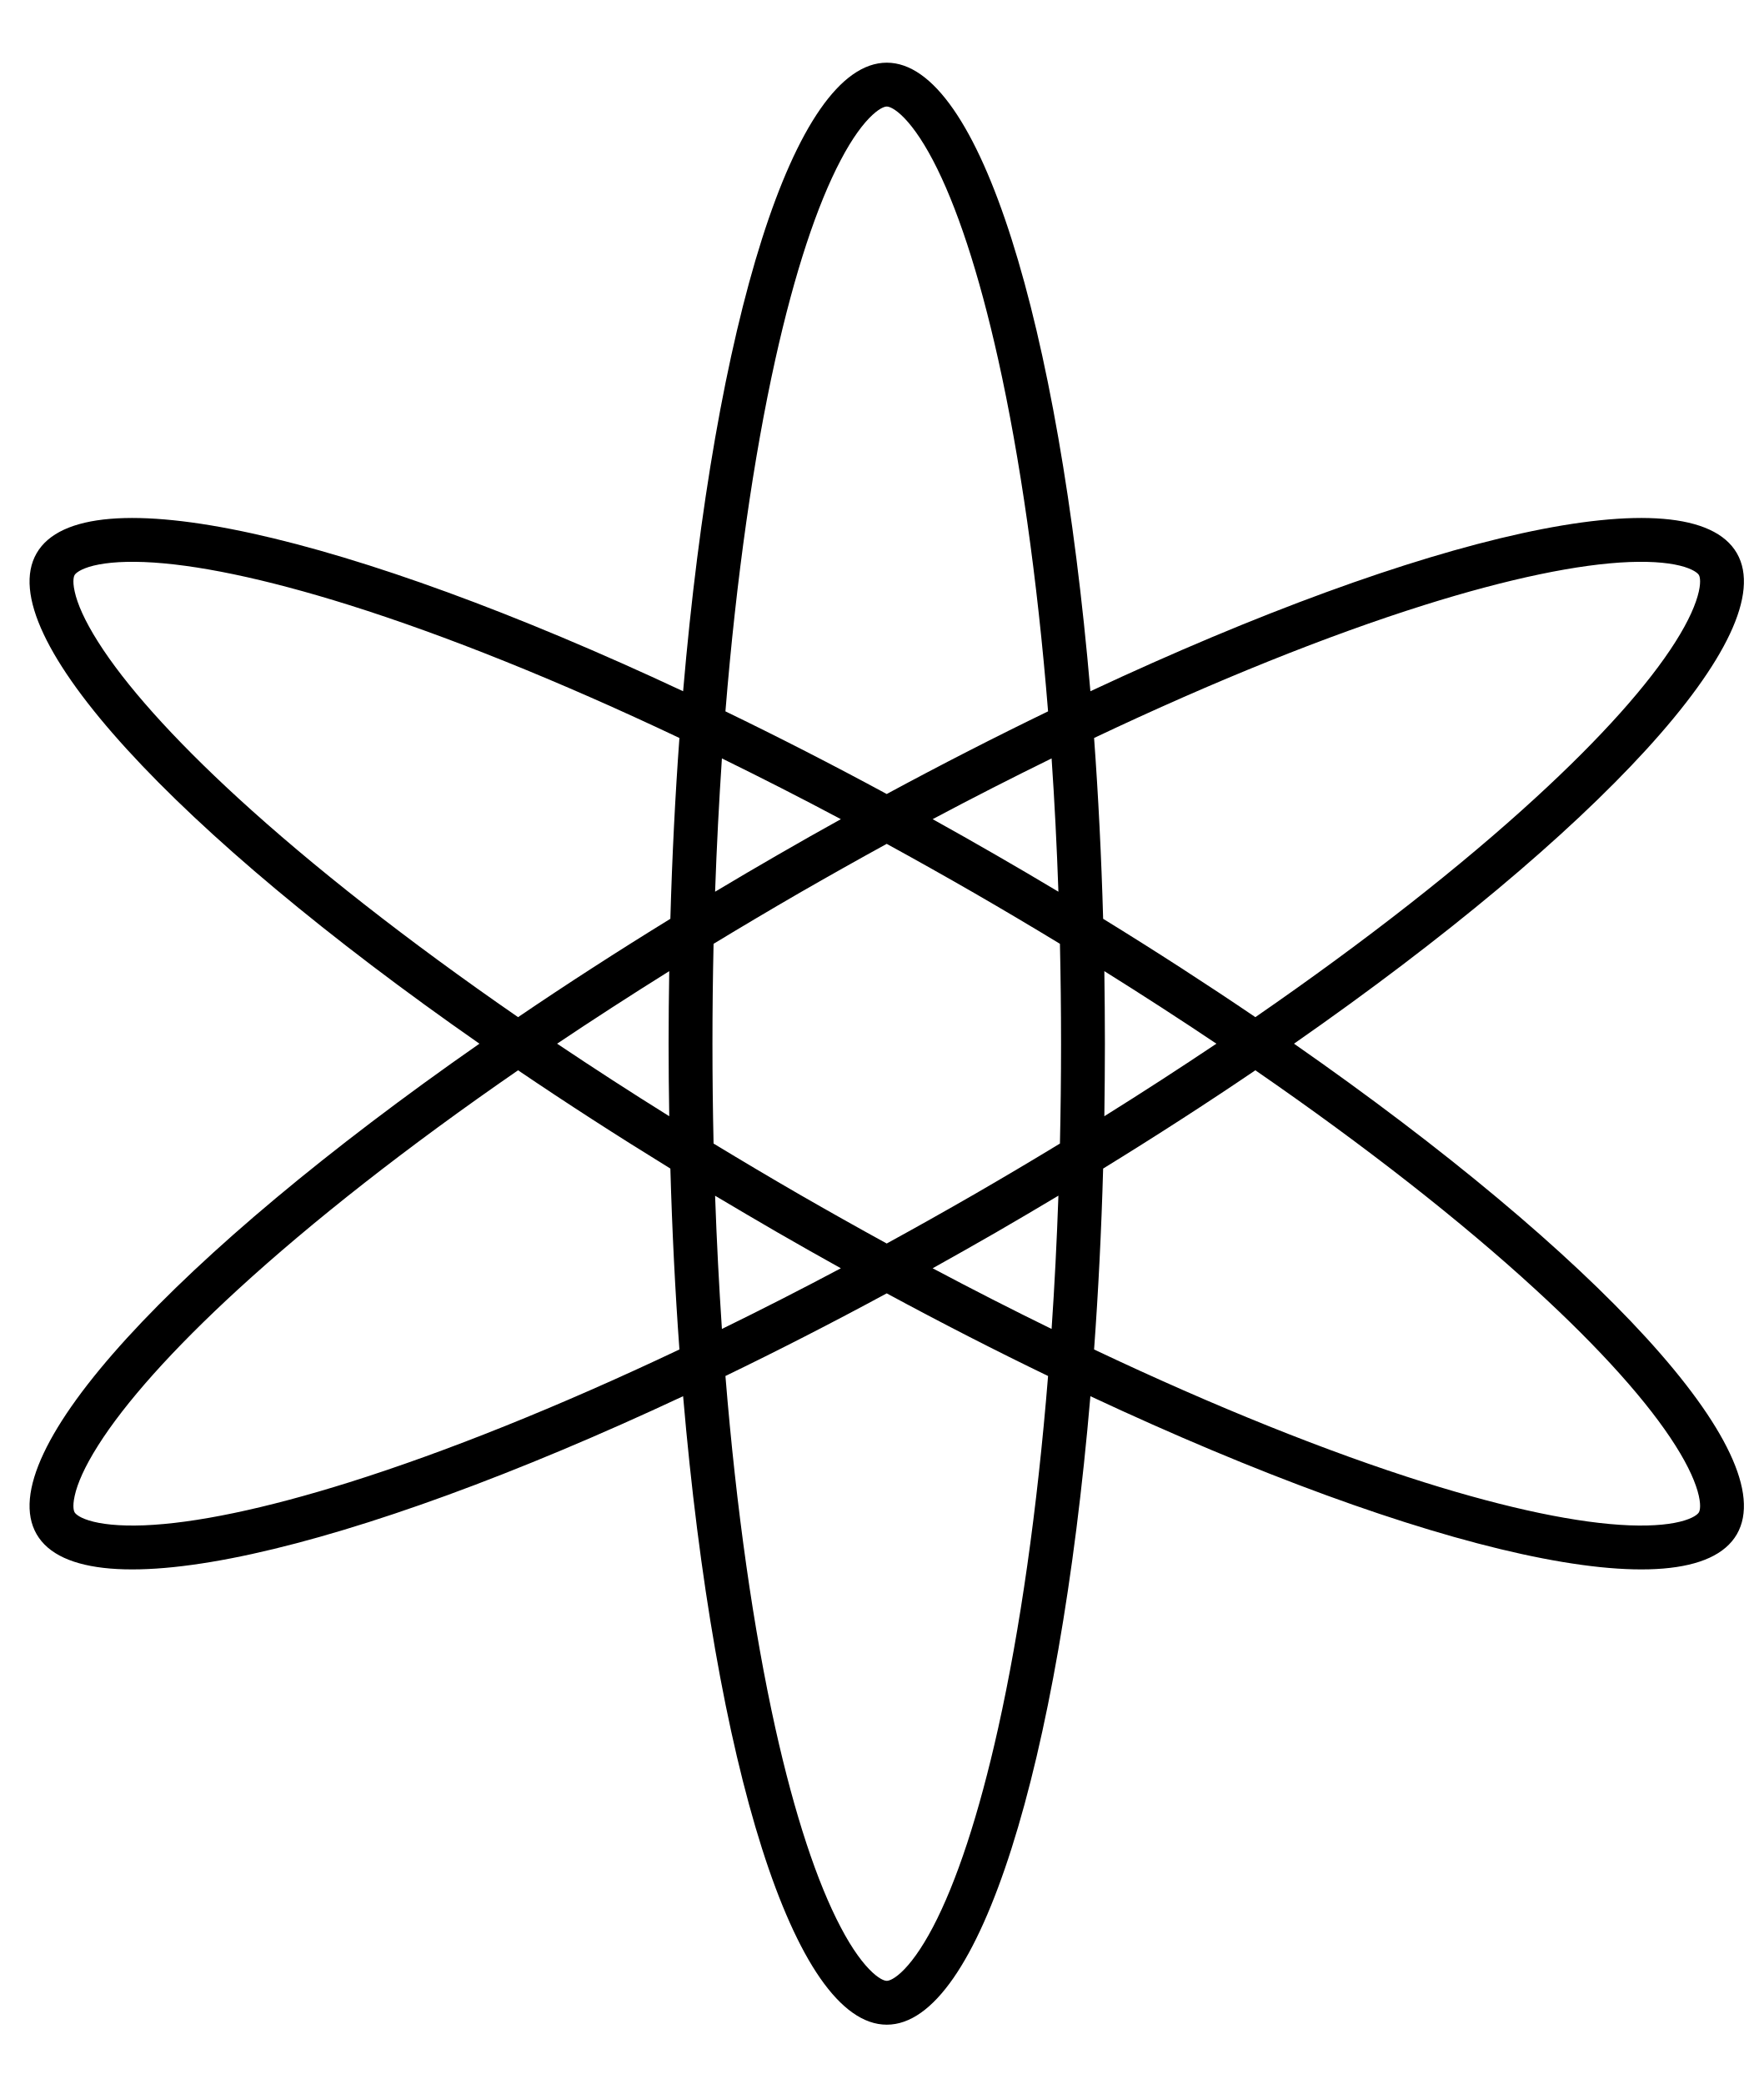
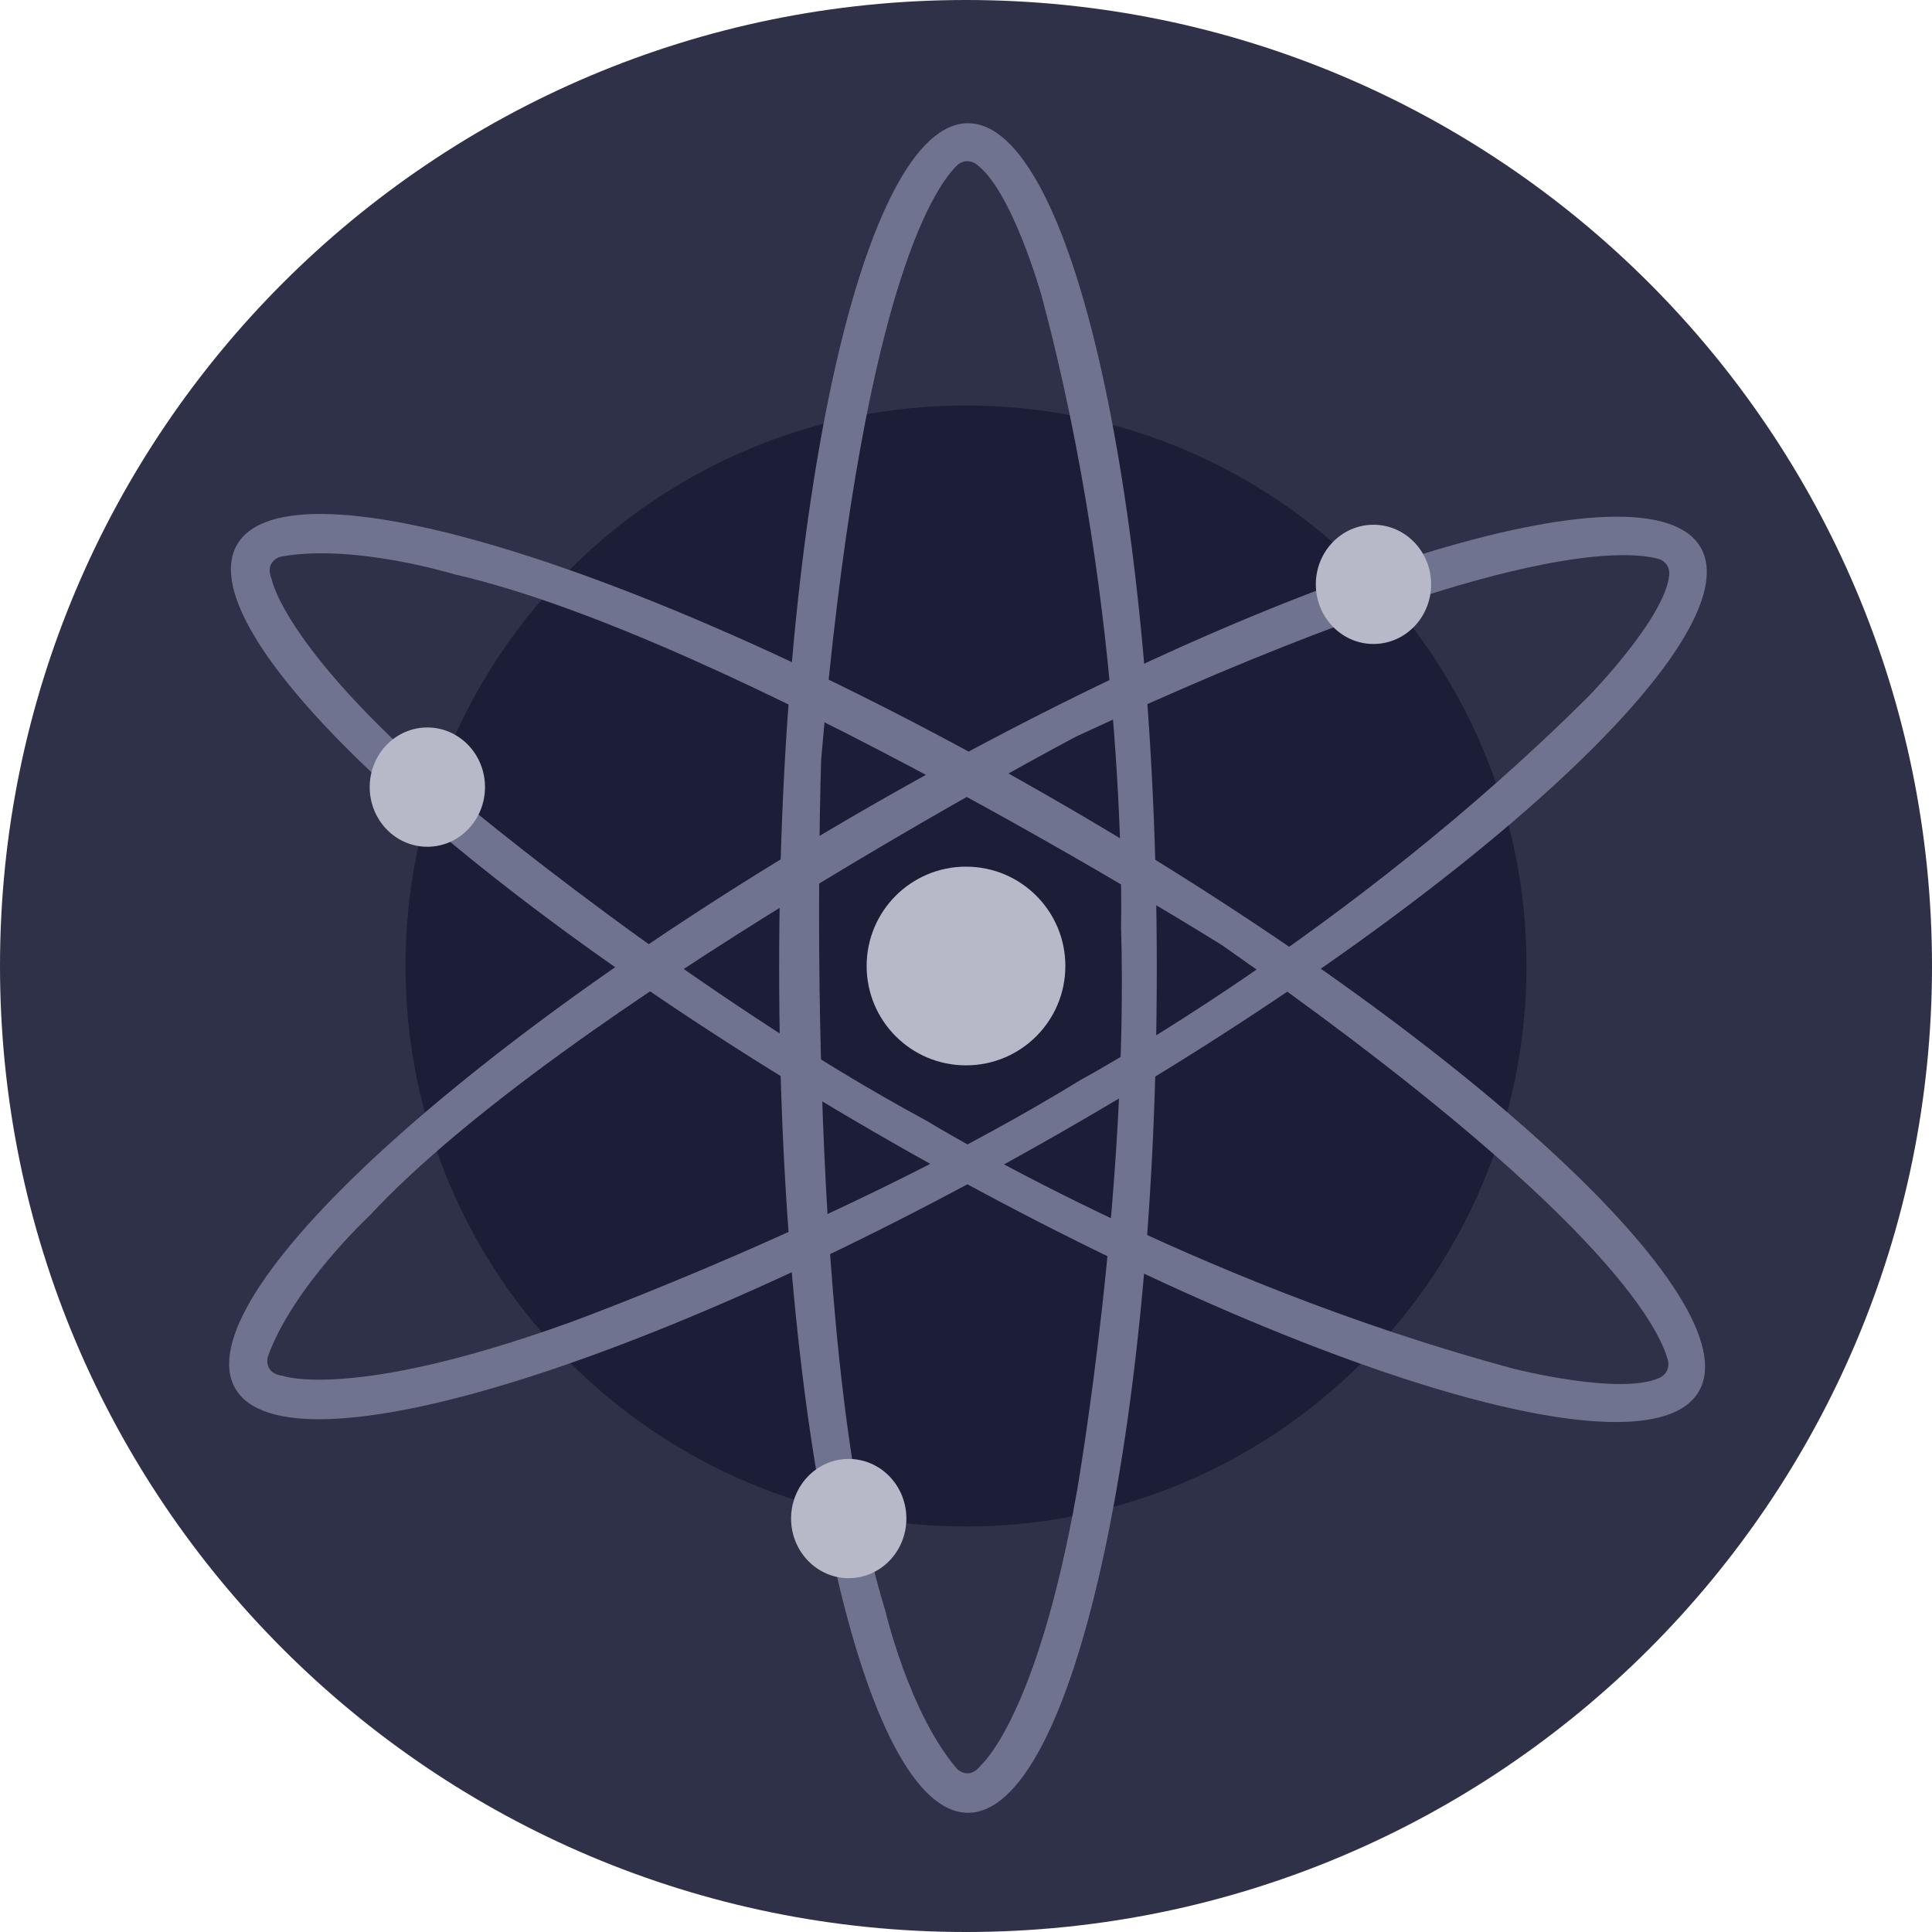
- <svg xmlns="http://www.w3.org/2000/svg" width="22" height="26" viewBox="0 0 22 26" fill="none">
-   <path fill-rule="evenodd" clip-rule="evenodd" d="M11.241 1.433C11.13 1.331 11.072 1.329 11.063 1.329C11.053 1.329 10.996 1.331 10.885 1.433C10.771 1.538 10.634 1.719 10.488 1.998C10.194 2.556 9.914 3.398 9.672 4.486C9.401 5.708 9.186 7.202 9.05 8.875C9.705 9.192 10.378 9.536 11.062 9.906C11.747 9.536 12.42 9.192 13.075 8.875C12.94 7.202 12.725 5.708 12.453 4.486C12.211 3.398 11.931 2.556 11.638 1.998C11.491 1.719 11.355 1.538 11.241 1.433ZM10.49 10.22C9.987 9.952 9.491 9.7 9.006 9.462C8.97 10.001 8.941 10.556 8.921 11.125C9.178 10.971 9.438 10.818 9.702 10.666C9.965 10.514 10.228 10.365 10.49 10.22ZM8.522 8.624C8.915 4.037 9.904 0.782 11.063 0.782C12.221 0.782 13.21 4.037 13.603 8.624C17.774 6.67 21.089 5.899 21.668 6.902C22.247 7.904 19.922 10.388 16.143 13.021C19.922 15.655 22.247 18.138 21.668 19.141C21.089 20.143 17.774 19.372 13.603 17.419C13.21 22.006 12.221 25.26 11.063 25.26C9.904 25.26 8.915 22.005 8.522 17.419C4.351 19.372 1.036 20.143 0.457 19.141C-0.123 18.138 2.203 15.655 5.981 13.021C2.203 10.388 -0.123 7.904 0.457 6.902C1.036 5.899 4.351 6.67 8.522 8.624ZM6.463 12.69C5.082 11.736 3.894 10.803 2.97 9.956C2.149 9.203 1.559 8.539 1.223 8.007C1.054 7.74 0.965 7.532 0.932 7.381C0.899 7.234 0.926 7.183 0.93 7.175V7.175C0.935 7.167 0.965 7.119 1.109 7.073C1.257 7.027 1.482 7 1.798 7.012C2.428 7.037 3.298 7.216 4.361 7.55C5.556 7.926 6.959 8.488 8.476 9.207C8.423 9.931 8.385 10.686 8.363 11.463C7.7 11.871 7.065 12.281 6.463 12.69ZM6.463 13.353C5.082 14.306 3.894 15.239 2.97 16.086C2.149 16.839 1.559 17.503 1.223 18.035C1.054 18.302 0.965 18.51 0.932 18.661C0.899 18.808 0.926 18.859 0.93 18.867C0.935 18.875 0.965 18.924 1.109 18.969C1.257 19.015 1.482 19.042 1.798 19.03C2.428 19.005 3.298 18.826 4.361 18.492C5.556 18.116 6.959 17.555 8.476 16.836C8.423 16.111 8.385 15.356 8.363 14.579C7.7 14.171 7.065 13.761 6.463 13.353ZM8.349 13.926C7.866 13.625 7.399 13.322 6.95 13.021C7.399 12.72 7.866 12.418 8.349 12.116C8.344 12.415 8.341 12.717 8.341 13.021C8.341 13.325 8.344 13.627 8.349 13.926ZM8.902 14.267C8.893 13.858 8.888 13.442 8.888 13.021C8.888 12.6 8.893 12.184 8.902 11.775C9.253 11.562 9.61 11.35 9.975 11.139C10.34 10.929 10.703 10.725 11.062 10.528C11.422 10.725 11.785 10.929 12.15 11.139C12.515 11.35 12.873 11.562 13.223 11.775C13.232 12.184 13.237 12.6 13.237 13.021C13.237 13.442 13.232 13.858 13.223 14.267C12.873 14.48 12.515 14.692 12.15 14.903C11.785 15.113 11.422 15.317 11.062 15.514C10.703 15.317 10.34 15.113 9.975 14.903C9.61 14.692 9.253 14.48 8.902 14.267ZM8.921 14.918C8.941 15.486 8.97 16.041 9.006 16.58C9.491 16.343 9.987 16.09 10.49 15.823C10.228 15.677 9.965 15.529 9.702 15.377C9.438 15.224 9.178 15.071 8.921 14.918ZM11.062 16.136C10.378 16.506 9.705 16.85 9.05 17.167C9.186 18.84 9.401 20.334 9.672 21.557C9.914 22.644 10.194 23.486 10.488 24.044C10.634 24.323 10.771 24.504 10.885 24.609C10.996 24.711 11.053 24.713 11.063 24.713C11.072 24.713 11.13 24.711 11.241 24.609C11.355 24.504 11.491 24.323 11.638 24.044C11.931 23.486 12.211 22.644 12.453 21.557C12.725 20.334 12.94 18.84 13.075 17.167C12.42 16.851 11.747 16.506 11.062 16.136ZM13.649 16.836C15.166 17.555 16.569 18.116 17.764 18.492C18.827 18.826 19.697 19.005 20.327 19.03C20.642 19.042 20.867 19.015 21.015 18.969C21.16 18.924 21.19 18.875 21.195 18.867C21.199 18.859 21.226 18.808 21.193 18.661C21.159 18.51 21.071 18.302 20.902 18.035C20.566 17.503 19.976 16.839 19.154 16.086C18.231 15.239 17.043 14.306 15.661 13.353C15.06 13.761 14.425 14.171 13.762 14.579C13.74 15.356 13.702 16.111 13.649 16.836ZM15.661 12.69C17.043 11.736 18.231 10.803 19.154 9.956C19.976 9.203 20.566 8.539 20.902 8.007C21.071 7.74 21.159 7.532 21.193 7.381C21.226 7.234 21.199 7.183 21.195 7.175C21.19 7.167 21.16 7.119 21.015 7.073C20.867 7.027 20.642 7 20.327 7.012C19.697 7.037 18.827 7.216 17.764 7.55C16.569 7.926 15.166 8.488 13.649 9.207C13.702 9.931 13.74 10.686 13.762 11.463C14.425 11.871 15.06 12.282 15.661 12.69ZM13.777 12.116C14.26 12.418 14.726 12.72 15.175 13.021C14.726 13.322 14.26 13.624 13.777 13.926C13.781 13.627 13.784 13.325 13.784 13.021C13.784 12.717 13.781 12.415 13.777 12.116ZM13.204 11.125C13.184 10.556 13.156 10.001 13.119 9.462C12.634 9.7 12.138 9.952 11.635 10.22C11.897 10.365 12.159 10.514 12.423 10.666C12.687 10.818 12.947 10.971 13.204 11.125ZM13.119 16.58C12.634 16.343 12.138 16.09 11.635 15.823C11.897 15.677 12.159 15.529 12.423 15.377C12.687 15.224 12.947 15.071 13.204 14.917C13.184 15.486 13.156 16.041 13.119 16.58Z" fill="black" />
+ <svg xmlns="http://www.w3.org/2000/svg" width="28" height="28" viewBox="0 0 28 28" fill="none">
+   <path d="M14 28C21.732 28 28 21.732 28 14C28 6.268 21.732 0 14 0C6.268 0 0 6.268 0 14C0 21.732 6.268 28 14 28Z" fill="#2E3148" />
+   <path d="M14 22.123C18.486 22.123 22.123 18.486 22.123 14C22.123 9.514 18.486 5.877 14 5.877C9.514 5.877 5.877 9.514 5.877 14C5.877 18.486 9.514 22.123 14 22.123Z" fill="#1B1E36" />
+   <path d="M14.029 1.786C12.518 1.786 11.292 7.267 11.292 14.029C11.292 20.791 12.518 26.272 14.029 26.272C15.54 26.272 16.765 20.791 16.765 14.029C16.765 7.267 15.54 1.786 14.029 1.786ZM14.218 25.581C14.045 25.811 13.872 25.638 13.872 25.638C13.176 24.832 12.828 23.334 12.828 23.334C11.611 19.416 11.901 11.005 11.901 11.005C12.473 4.327 13.513 2.749 13.868 2.399C13.904 2.363 13.951 2.341 14.002 2.337C14.053 2.333 14.103 2.347 14.145 2.377C14.659 2.741 15.089 4.264 15.089 4.264C16.362 8.988 16.247 13.424 16.247 13.424C16.362 17.284 15.609 21.605 15.609 21.605C15.03 24.889 14.218 25.581 14.218 25.581Z" fill="#6F7390" />
+   <path d="M24.648 7.936C23.896 6.625 18.532 8.29 12.664 11.655C6.796 15.019 2.657 18.81 3.409 20.121C4.161 21.432 9.525 19.767 15.393 16.402C21.261 13.038 25.4 9.247 24.648 7.936ZM4.103 19.941C3.815 19.905 3.88 19.668 3.88 19.668C4.234 18.663 5.358 17.616 5.358 17.616C8.152 14.61 15.593 10.676 15.593 10.676C21.669 7.849 23.556 7.968 24.035 8.1C24.084 8.113 24.127 8.144 24.156 8.186C24.184 8.228 24.197 8.279 24.192 8.33C24.134 8.957 23.025 10.089 23.025 10.089C19.563 13.545 15.658 15.653 15.658 15.653C12.367 17.674 8.244 19.171 8.244 19.171C5.107 20.301 4.103 19.941 4.103 19.941H4.103Z" fill="#6F7390" />
+   <path d="M24.621 20.165C25.38 18.857 21.251 15.049 15.404 11.659C9.557 8.268 4.194 6.583 3.436 7.893C2.679 9.203 6.806 13.009 12.657 16.399C18.508 19.789 23.864 21.475 24.621 20.165ZM3.938 8.398C3.826 8.133 4.063 8.069 4.063 8.069C5.11 7.871 6.58 8.322 6.58 8.322C10.58 9.232 17.713 13.7 17.713 13.7C23.204 17.543 24.047 19.236 24.173 19.716C24.186 19.765 24.181 19.818 24.159 19.864C24.137 19.91 24.099 19.946 24.053 19.968C23.48 20.23 21.947 19.839 21.947 19.839C17.22 18.572 13.439 16.249 13.439 16.249C10.042 14.417 6.683 11.598 6.683 11.598C4.131 9.449 3.939 8.401 3.939 8.401L3.938 8.398Z" fill="#6F7390" />
+   <path d="M14 15.44C14.796 15.44 15.44 14.796 15.44 14C15.44 13.204 14.796 12.56 14 12.56C13.204 12.56 12.56 13.204 12.56 14C12.56 14.796 13.204 15.44 14 15.44Z" fill="#B7B9C8" />
+   <path d="M19.905 9.333C20.367 9.333 20.741 8.946 20.741 8.469C20.741 7.992 20.367 7.605 19.905 7.605C19.444 7.605 19.07 7.992 19.07 8.469C19.07 8.946 19.444 9.333 19.905 9.333Z" fill="#B7B9C8" />
+   <path d="M6.193 12.272C6.655 12.272 7.029 11.885 7.029 11.407C7.029 10.93 6.655 10.543 6.193 10.543C5.732 10.543 5.358 10.93 5.358 11.407C5.358 11.885 5.732 12.272 6.193 12.272Z" fill="#B7B9C8" />
+   <path d="M12.3 22.872C12.762 22.872 13.136 22.485 13.136 22.008C13.136 21.531 12.762 21.144 12.3 21.144C11.839 21.144 11.465 21.531 11.465 22.008C11.465 22.485 11.839 22.872 12.3 22.872Z" fill="#B7B9C8" />
</svg>
